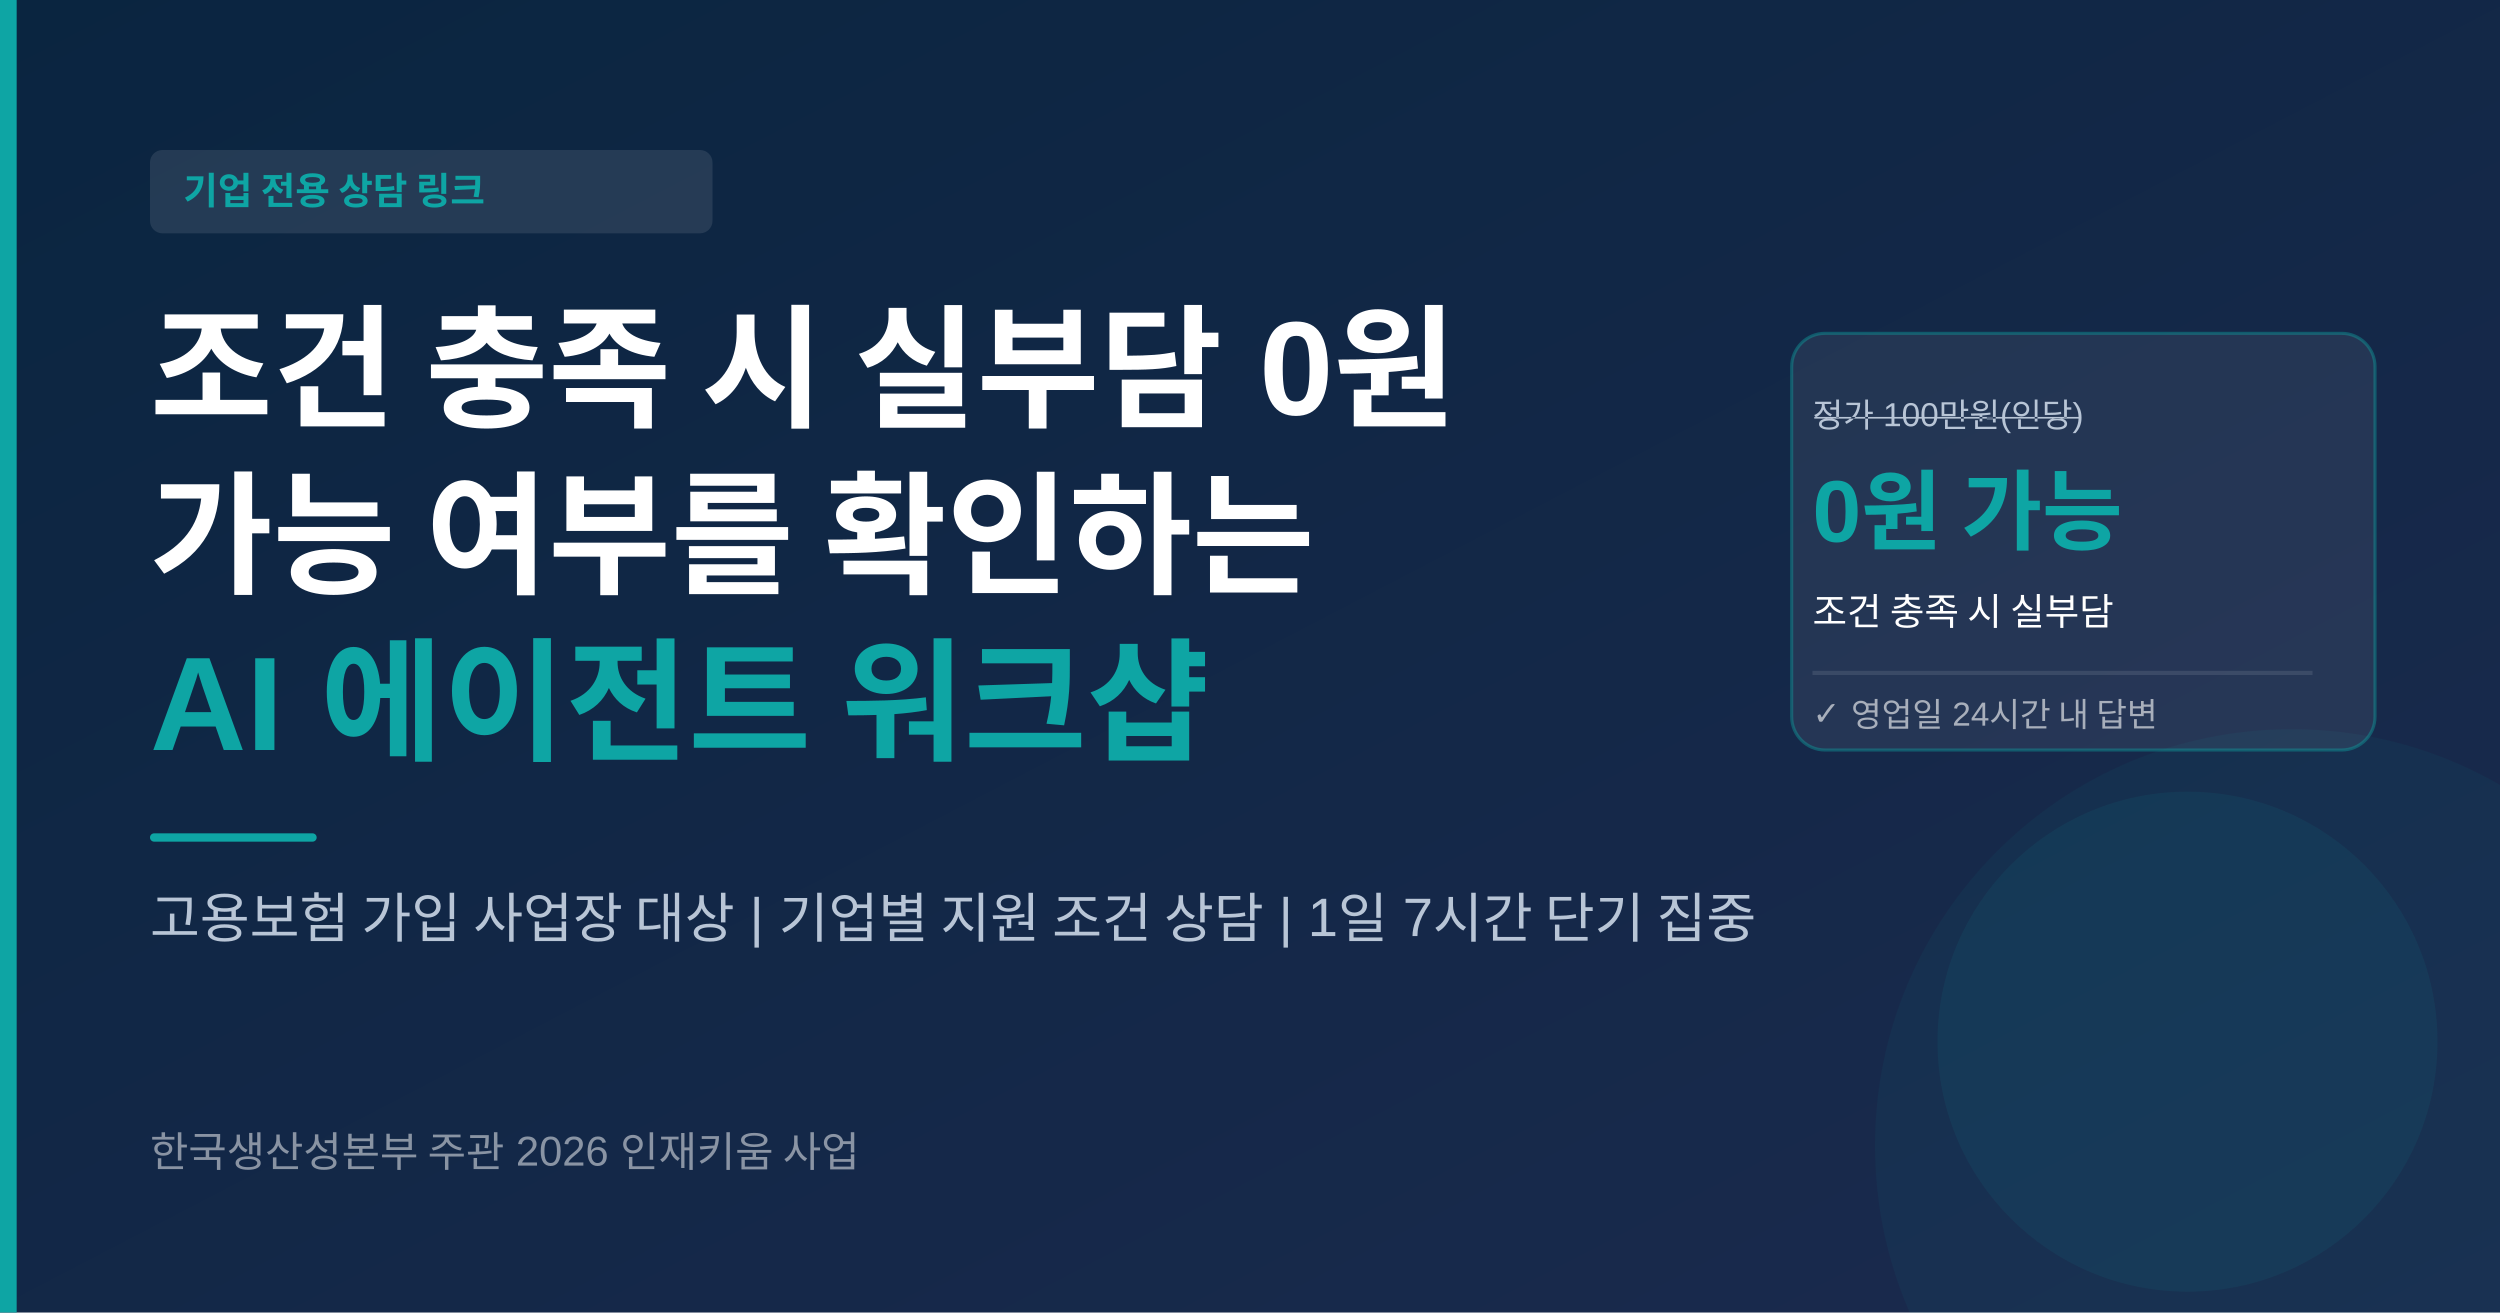
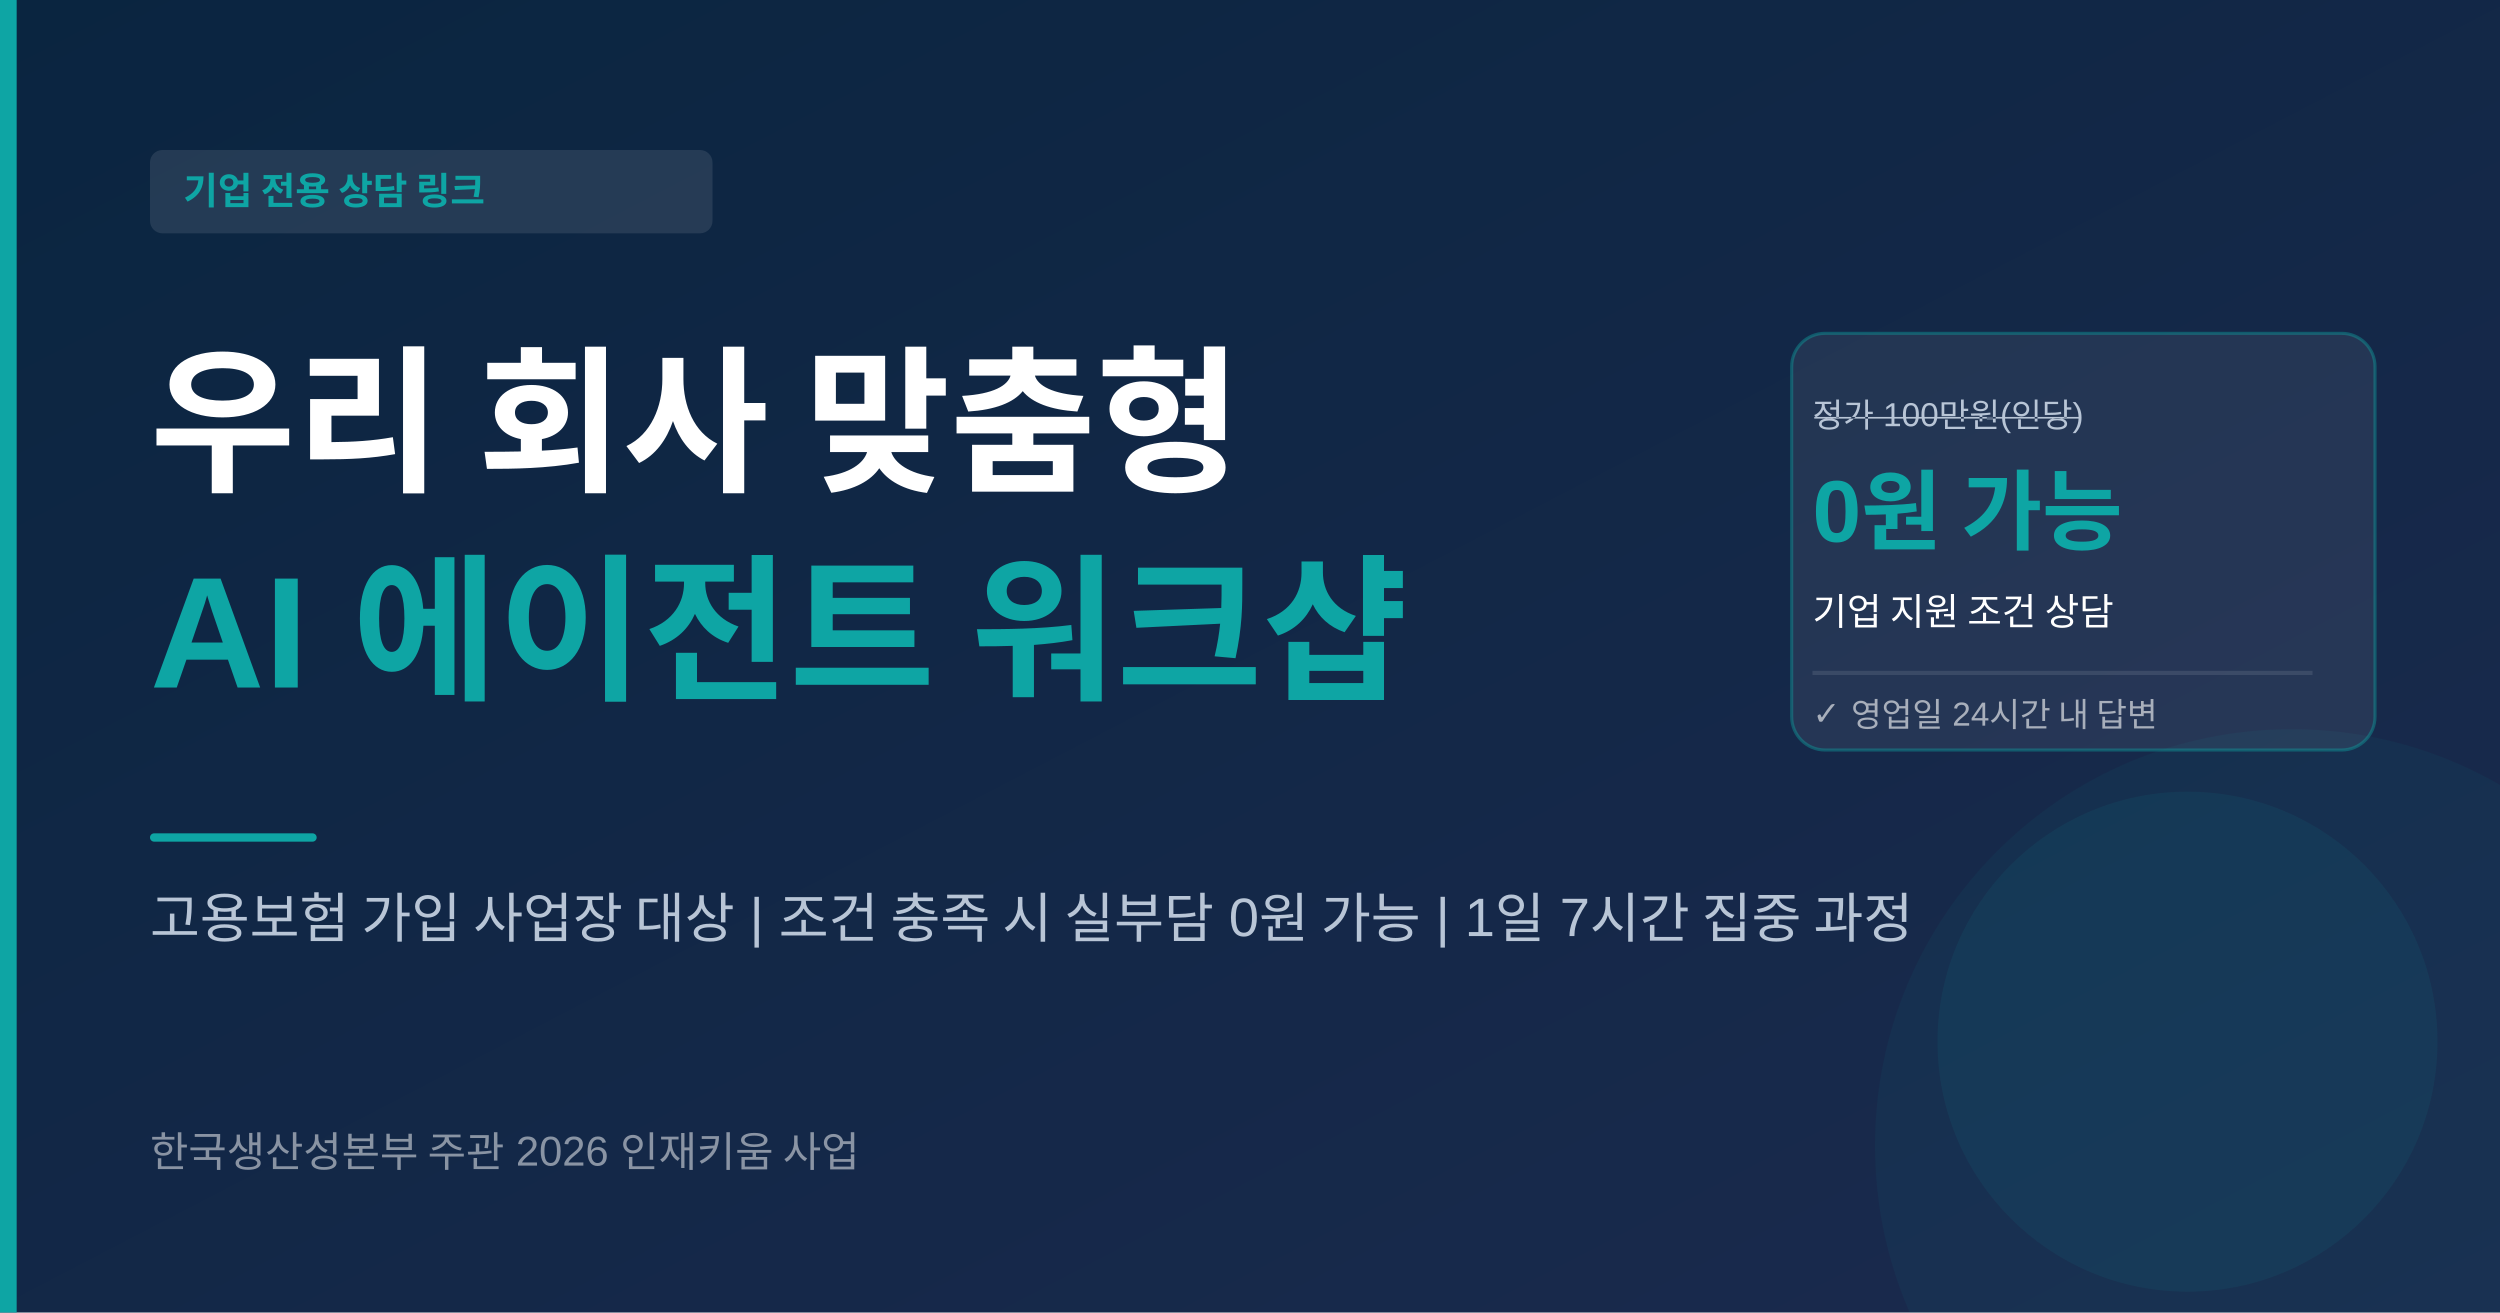
<svg xmlns="http://www.w3.org/2000/svg" width="1200" height="630" viewBox="0 0 1200 630">
  <defs>
    <linearGradient id="bg" x1="0%" y1="0%" x2="100%" y2="100%">
      <stop offset="0%" style="stop-color:#0a2540" />
      <stop offset="100%" style="stop-color:#1b2a4e" />
    </linearGradient>
  </defs>
  <rect width="1200" height="630" fill="url(#bg)" />
  <rect x="0" y="0" width="8" height="630" fill="#0ea5a4" />
  <circle cx="1100" cy="550" r="200" fill="rgba(14,165,164,0.06)" />
  <circle cx="1050" cy="500" r="120" fill="rgba(14,165,164,0.08)" />
  <rect x="72" y="72" width="270" height="40" rx="6" fill="rgba(255,255,255,0.1)" />
  <text x="88" y="98" font-family="Arial, sans-serif" font-size="18" font-weight="700" fill="#0ea5a4">기업 전용 상담 링크</text>
-   <text x="72" y="200" font-family="Arial, sans-serif" font-size="64" font-weight="900" fill="#ffffff">조건 충족 시 실부담 0원</text>
-   <text x="72" y="280" font-family="Arial, sans-serif" font-size="64" font-weight="900" fill="#ffffff">가능 여부를 확인하는</text>
-   <text x="72" y="360" font-family="Arial, sans-serif" font-size="64" font-weight="900" fill="#0ea5a4">AI 에이전트 워크샵</text>
+   <text x="72" y="230" font-family="Arial, sans-serif" font-size="76" font-weight="900" fill="#ffffff">우리 회사 맞춤형</text>
+   <text x="72" y="330" font-family="Arial, sans-serif" font-size="76" font-weight="900" fill="#0ea5a4">AI 에이전트 워크샵</text>
  <rect x="72" y="400" width="80" height="4" rx="2" fill="#0ea5a4" />
-   <text x="72" y="450" font-family="Arial, sans-serif" font-size="26" fill="#b8c5d6">고용보험 가입 사업장 대상  |  기업별 지원 조건 상담  |  1일 7시간 단기 집중</text>
+   <text x="72" y="450" font-family="Arial, sans-serif" font-size="26" fill="#b8c5d6">고용보험 가입 사업장 대상  |  조건 충족 시 실부담 0원 가능  |  1일 7시간 집중 과정</text>
  <text x="72" y="560" font-family="Arial, sans-serif" font-size="20" fill="rgba(255,255,255,0.5)">한국생산성본부 주관 2026 인재키움 사업</text>
  <rect x="860" y="160" width="280" height="200" rx="16" fill="rgba(255,255,255,0.07)" stroke="rgba(14,165,164,0.4)" stroke-width="1.5" />
  <text x="870" y="205" font-family="Arial, sans-serif" font-size="16" fill="#b8c5d6" text-decoration="line-through">정가 100만원(인당)</text>
  <text x="870" y="260" font-family="Arial, sans-serif" font-size="42" font-weight="900" fill="#0ea5a4">0원 가능</text>
-   <text x="870" y="300" font-family="Arial, sans-serif" font-size="18" fill="#ffffff">조건 충족 시 실부담</text>
+   <text x="870" y="300" font-family="Arial, sans-serif" font-size="18" fill="#ffffff">기업 지원 조건 상담</text>
  <rect x="870" y="322" width="240" height="2" fill="rgba(255,255,255,0.1)" />
  <text x="870" y="348" font-family="Arial, sans-serif" font-size="16" fill="rgba(255,255,255,0.6)">✓ 영업일 24시간 내 답변</text>
</svg>
